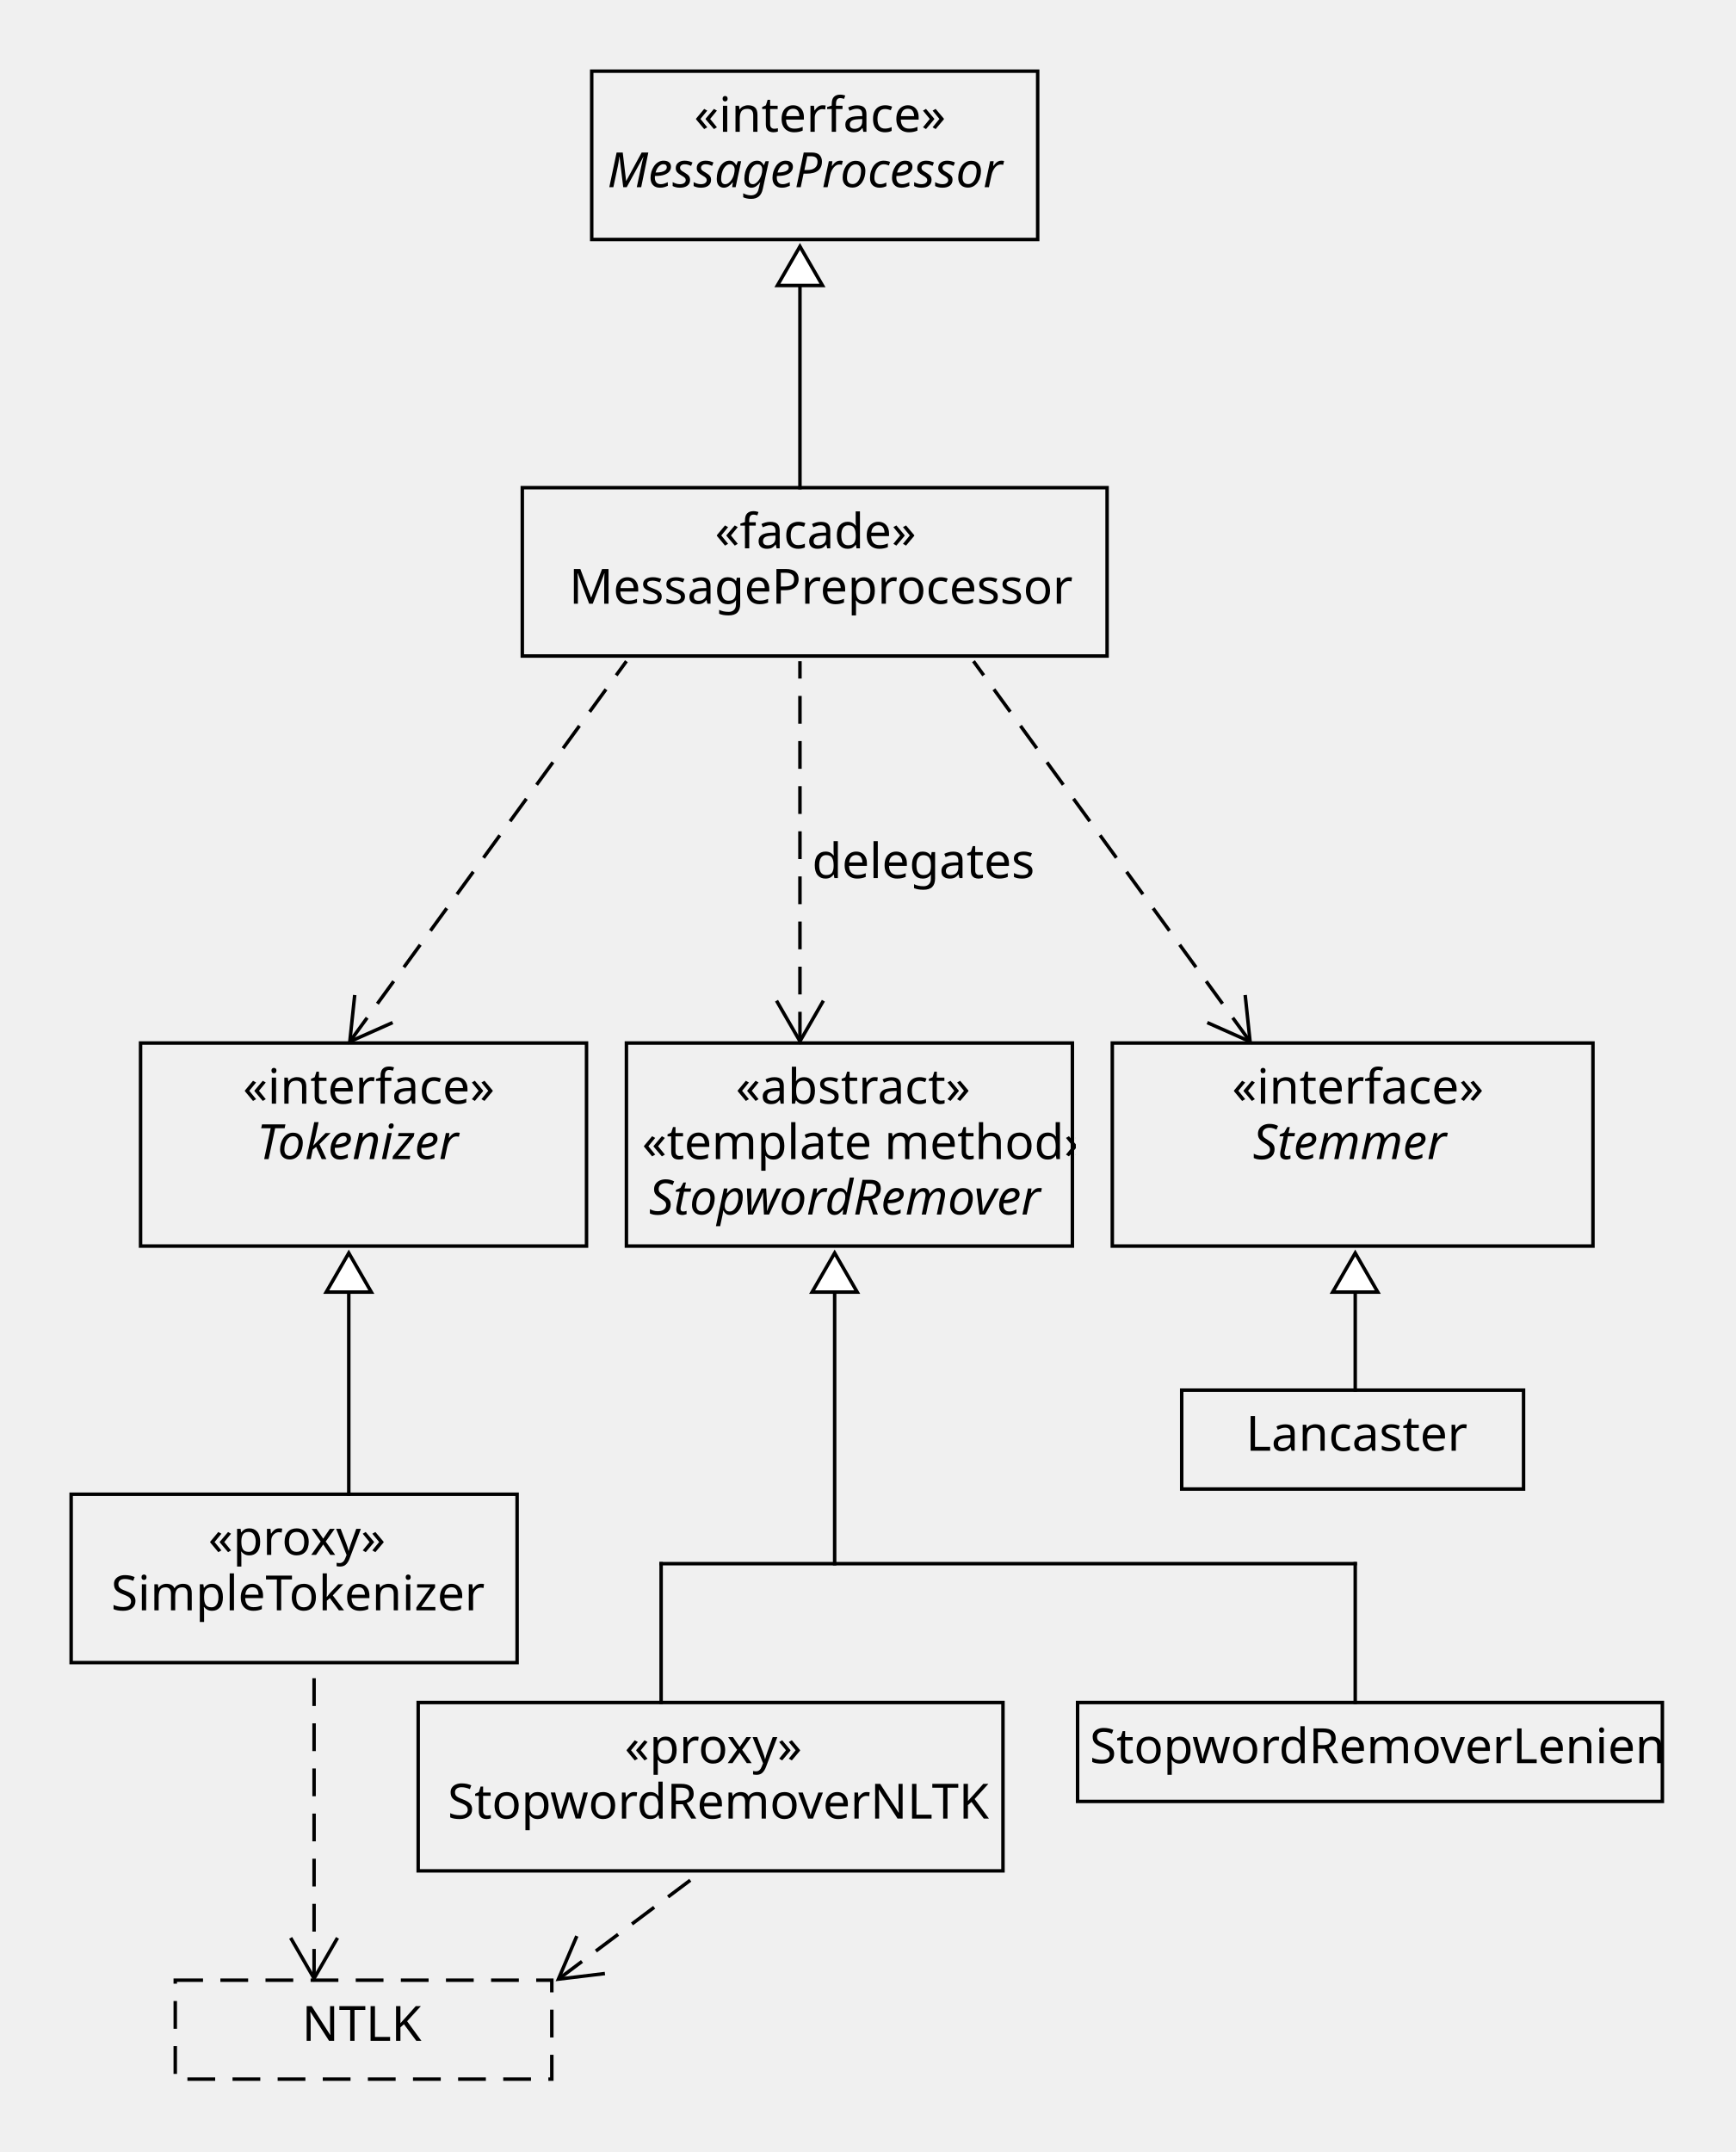
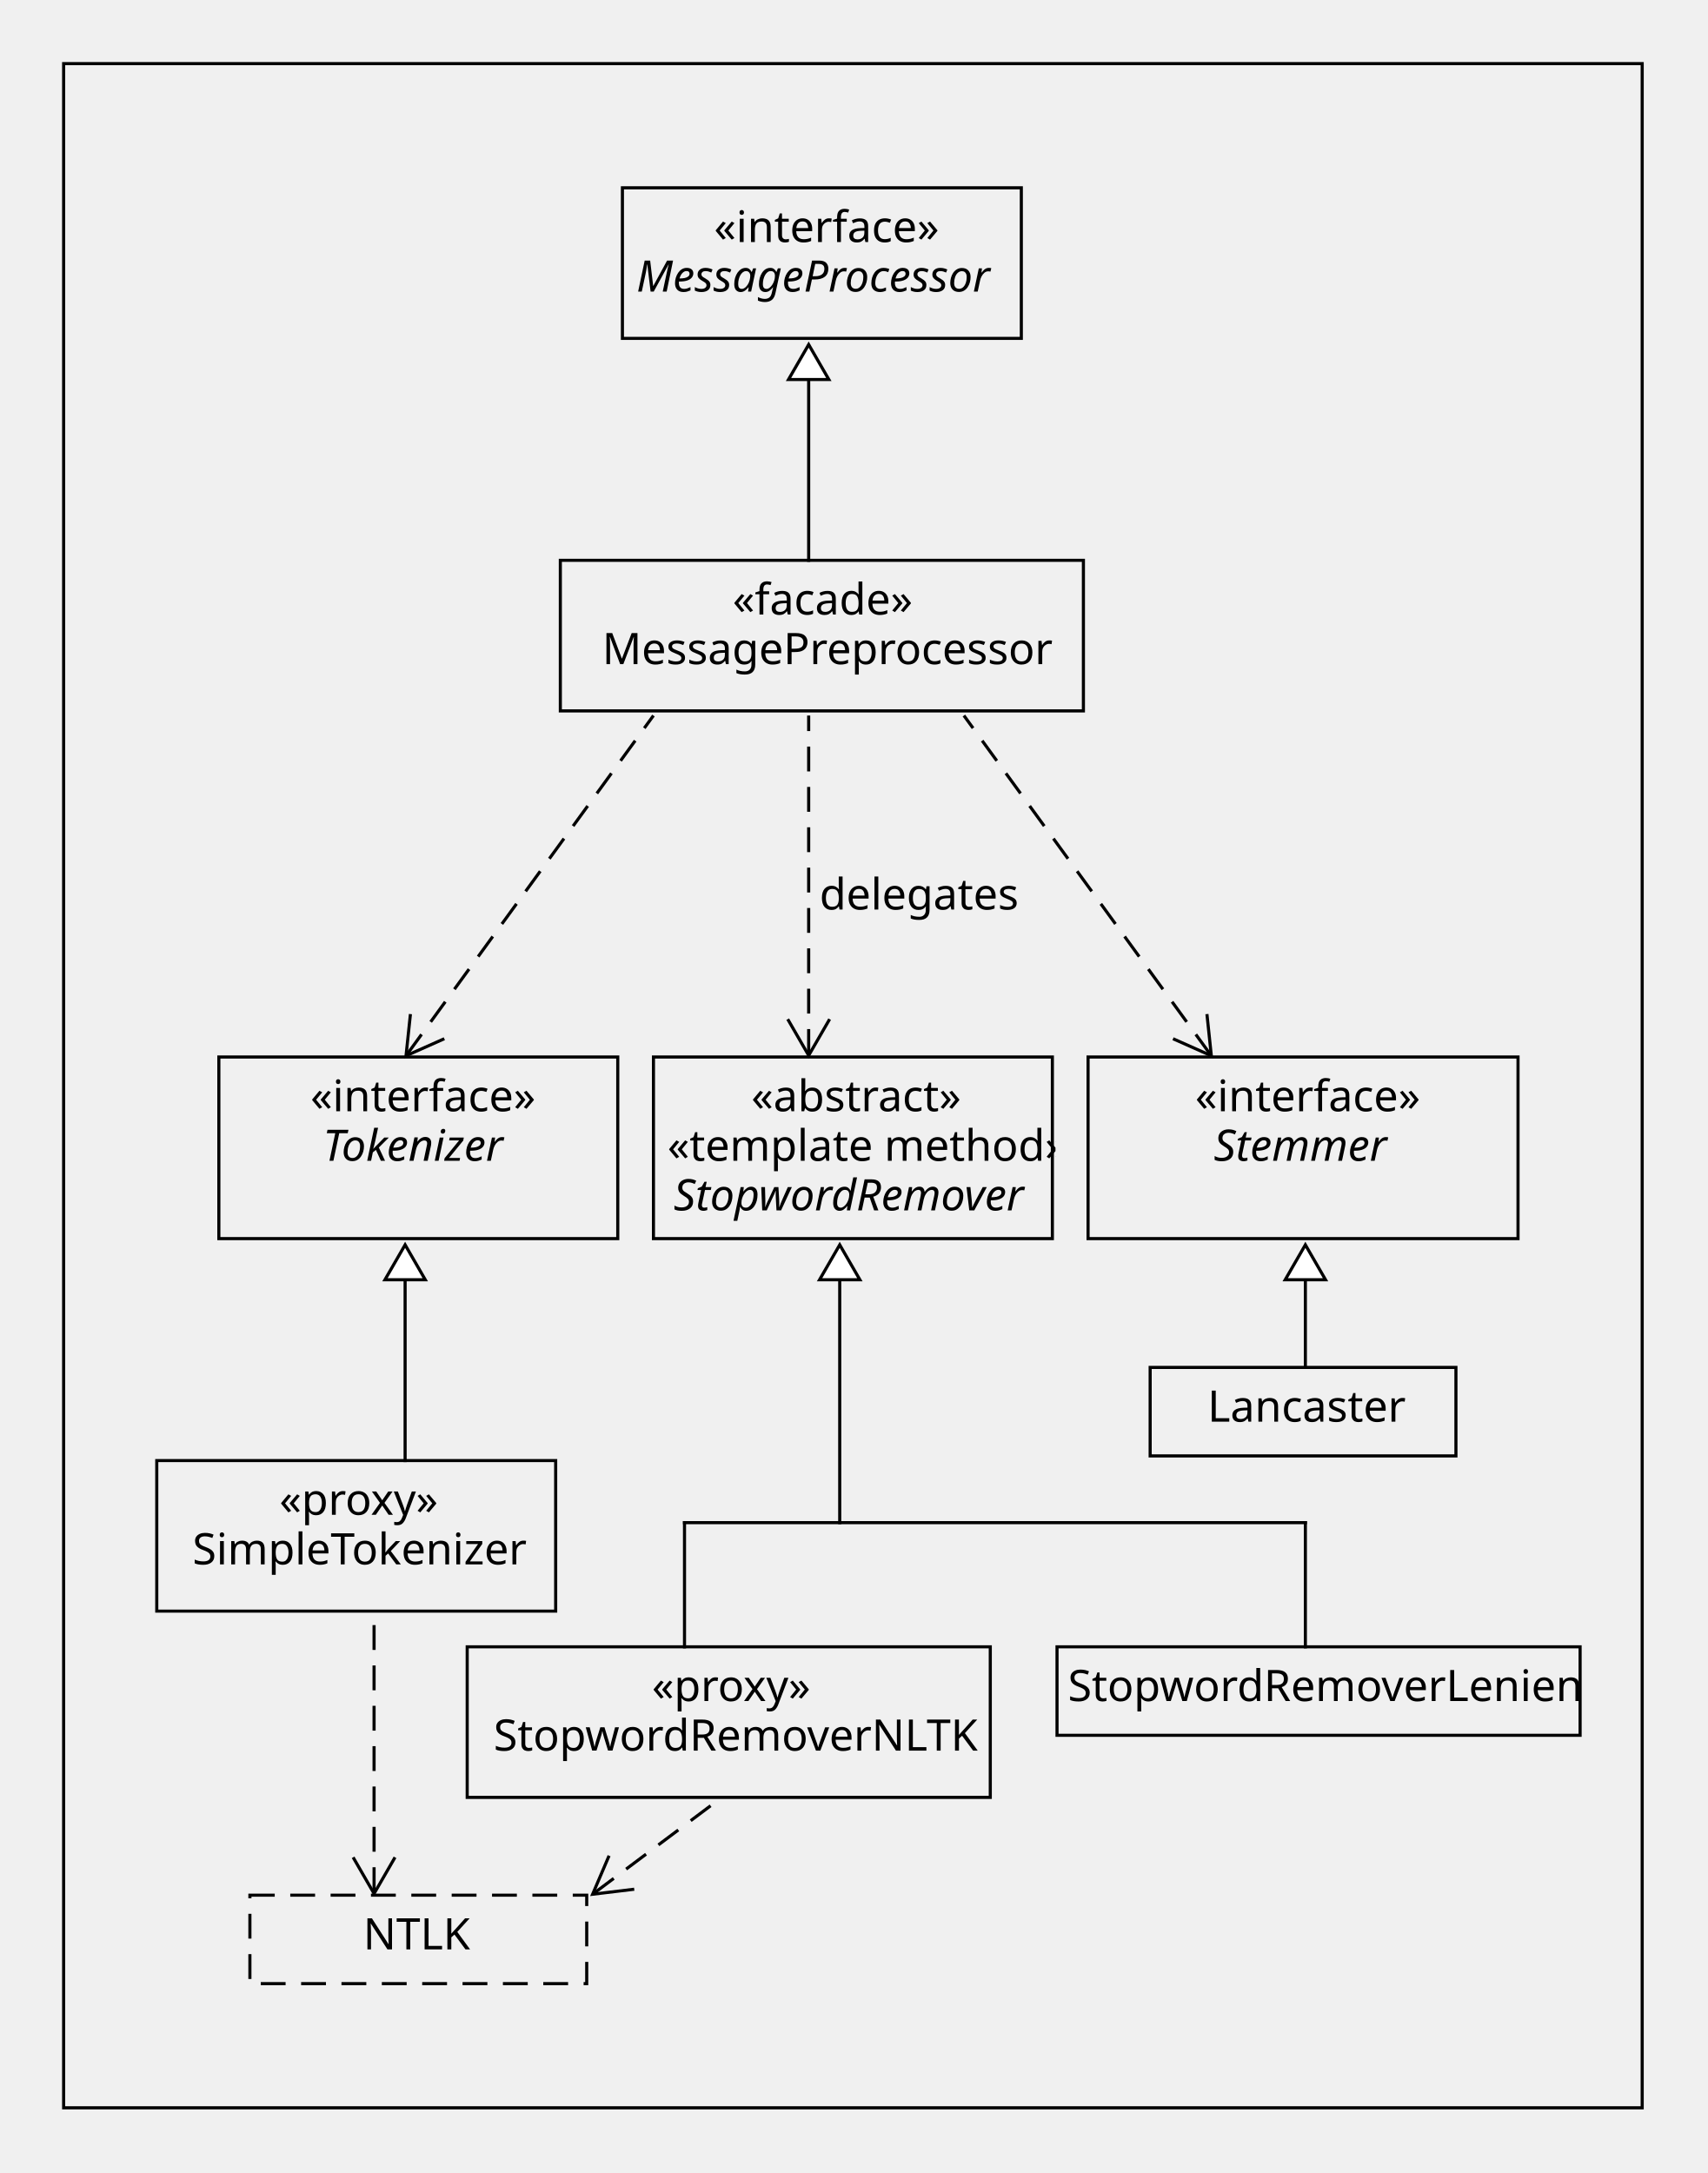
- <svg xmlns="http://www.w3.org/2000/svg" fill-opacity="1" color-rendering="auto" color-interpolation="auto" text-rendering="auto" stroke="black" stroke-linecap="square" width="500" stroke-miterlimit="10" shape-rendering="auto" stroke-opacity="1" fill="black" stroke-dasharray="none" font-weight="normal" stroke-width="1" viewBox="220 110 500 620" height="620" font-family="'Dialog'" font-style="normal" stroke-linejoin="miter" font-size="12px" stroke-dashoffset="0" image-rendering="auto">
+ <svg xmlns="http://www.w3.org/2000/svg" fill-opacity="1" color-rendering="auto" color-interpolation="auto" text-rendering="auto" stroke="black" stroke-linecap="square" width="550" stroke-miterlimit="10" shape-rendering="auto" stroke-opacity="1" fill="black" stroke-dasharray="none" font-weight="normal" stroke-width="1" viewBox="190 70 550 700" height="700" font-family="'Dialog'" font-style="normal" stroke-linejoin="miter" font-size="12px" stroke-dashoffset="0" image-rendering="auto">
  <defs id="genericDefs" />
  <g>
    <defs id="defs1">
      <clipPath clipPathUnits="userSpaceOnUse" id="clipPath1">
        <path d="M0 0 L2147483647 0 L2147483647 2147483647 L0 2147483647 L0 0 Z" />
      </clipPath>
      <clipPath clipPathUnits="userSpaceOnUse" id="clipPath2">
+         <path d="M0 0 L0 660 L510 660 L510 0 Z" />
+       </clipPath>
+       <clipPath clipPathUnits="userSpaceOnUse" id="clipPath3">
        <path d="M0 0 L0 30 L110 30 L110 0 Z" />
      </clipPath>
-       <clipPath clipPathUnits="userSpaceOnUse" id="clipPath3">
+       <clipPath clipPathUnits="userSpaceOnUse" id="clipPath4">
        <path d="M0 0 L0 30 L170 30 L170 0 Z" />
      </clipPath>
-       <clipPath clipPathUnits="userSpaceOnUse" id="clipPath4">
+       <clipPath clipPathUnits="userSpaceOnUse" id="clipPath5">
        <path d="M0 0 L0 50 L170 50 L170 0 Z" />
      </clipPath>
-       <clipPath clipPathUnits="userSpaceOnUse" id="clipPath5">
+       <clipPath clipPathUnits="userSpaceOnUse" id="clipPath6">
        <path d="M0 0 L0 30 L100 30 L100 0 Z" />
      </clipPath>
-       <clipPath clipPathUnits="userSpaceOnUse" id="clipPath6">
+       <clipPath clipPathUnits="userSpaceOnUse" id="clipPath7">
        <path d="M0 0 L0 50 L130 50 L130 0 Z" />
      </clipPath>
-       <clipPath clipPathUnits="userSpaceOnUse" id="clipPath7">
+       <clipPath clipPathUnits="userSpaceOnUse" id="clipPath8">
        <path d="M0 0 L0 60 L140 60 L140 0 Z" />
      </clipPath>
-       <clipPath clipPathUnits="userSpaceOnUse" id="clipPath8">
+       <clipPath clipPathUnits="userSpaceOnUse" id="clipPath9">
        <path d="M0 0 L0 60 L130 60 L130 0 Z" />
      </clipPath>
-       <clipPath clipPathUnits="userSpaceOnUse" id="clipPath9">
+       <clipPath clipPathUnits="userSpaceOnUse" id="clipPath10">
        <path d="M0 0 L0 60 L70 60 L70 0 Z" />
      </clipPath>
-       <clipPath clipPathUnits="userSpaceOnUse" id="clipPath10">
+       <clipPath clipPathUnits="userSpaceOnUse" id="clipPath11">
        <path d="M0 0 L0 120 L30 120 L30 0 Z" />
      </clipPath>
-       <clipPath clipPathUnits="userSpaceOnUse" id="clipPath11">
+       <clipPath clipPathUnits="userSpaceOnUse" id="clipPath12">
        <path d="M0 0 L0 70 L30 70 L30 0 Z" />
      </clipPath>
-       <clipPath clipPathUnits="userSpaceOnUse" id="clipPath12">
+       <clipPath clipPathUnits="userSpaceOnUse" id="clipPath13">
        <path d="M0 0 L0 30 L230 30 L230 0 Z" />
      </clipPath>
-       <clipPath clipPathUnits="userSpaceOnUse" id="clipPath13">
+       <clipPath clipPathUnits="userSpaceOnUse" id="clipPath14">
        <path d="M0 0 L0 100 L30 100 L30 0 Z" />
      </clipPath>
-       <clipPath clipPathUnits="userSpaceOnUse" id="clipPath14">
+       <clipPath clipPathUnits="userSpaceOnUse" id="clipPath15">
        <path d="M0 0 L0 140 L110 140 L110 0 Z" />
      </clipPath>
-       <clipPath clipPathUnits="userSpaceOnUse" id="clipPath15">
+       <clipPath clipPathUnits="userSpaceOnUse" id="clipPath16">
        <path d="M0 0 L0 140 L90 140 L90 0 Z" />
      </clipPath>
    </defs>
+     <g fill="rgb(255,255,255)" fill-opacity="0" transform="translate(210,90)" stroke-opacity="0" stroke="rgb(255,255,255)">
+       <rect x="0.5" width="508.5" height="658.5" y="0.5" clip-path="url(#clipPath2)" stroke="none" />
+     </g>
+     <g transform="translate(210,90)">
+       <rect fill="none" x="0.5" width="508.5" height="658.5" y="0.5" clip-path="url(#clipPath2)" />
+     </g>
    <g fill="rgb(255,255,255)" fill-opacity="0" transform="translate(270,680)" stroke-opacity="0" stroke="rgb(255,255,255)">
-       <rect x="0.5" width="108.5" height="28.5" y="0.5" clip-path="url(#clipPath2)" stroke="none" />
+       <rect x="0.5" width="108.5" height="28.5" y="0.5" clip-path="url(#clipPath3)" stroke="none" />
    </g>
    <g stroke-dasharray="8,5" stroke-miterlimit="5" transform="translate(270,680)" stroke-linecap="butt">
-       <rect fill="none" x="0.5" width="108.5" height="28.5" y="0.5" clip-path="url(#clipPath2)" />
-       <text x="37" font-size="14px" y="17.969" clip-path="url(#clipPath2)" font-family="sans-serif" stroke="none" xml:space="preserve">NTLK</text>
+       <rect fill="none" x="0.5" width="108.5" height="28.5" y="0.5" clip-path="url(#clipPath3)" />
+       <text x="37" font-size="14px" y="17.969" clip-path="url(#clipPath3)" font-family="sans-serif" stroke="none" xml:space="preserve">NTLK</text>
    </g>
    <g fill="rgb(255,255,255)" fill-opacity="0" transform="translate(530,600)" stroke-opacity="0" stroke="rgb(255,255,255)">
-       <rect x="0.5" width="168.5" height="28.5" y="0.5" clip-path="url(#clipPath3)" stroke="none" />
+       <rect x="0.5" width="168.5" height="28.5" y="0.5" clip-path="url(#clipPath4)" stroke="none" />
    </g>
    <g transform="translate(530,600)">
-       <rect fill="none" x="0.5" width="168.5" height="28.5" y="0.5" clip-path="url(#clipPath3)" />
-       <text x="4" font-size="14px" y="17.969" clip-path="url(#clipPath3)" font-family="sans-serif" stroke="none" xml:space="preserve">StopwordRemoverLenient</text>
+       <rect fill="none" x="0.5" width="168.5" height="28.5" y="0.5" clip-path="url(#clipPath4)" />
+       <text x="4" font-size="14px" y="17.969" clip-path="url(#clipPath4)" font-family="sans-serif" stroke="none" xml:space="preserve">StopwordRemoverLenient</text>
    </g>
    <g fill="rgb(255,255,255)" fill-opacity="0" transform="translate(340,600)" stroke-opacity="0" stroke="rgb(255,255,255)">
-       <rect x="0.5" width="168.5" height="48.5" y="0.5" clip-path="url(#clipPath4)" stroke="none" />
+       <rect x="0.5" width="168.5" height="48.5" y="0.5" clip-path="url(#clipPath5)" stroke="none" />
    </g>
    <g transform="translate(340,600)">
-       <rect fill="none" x="0.5" width="168.5" height="48.5" y="0.5" clip-path="url(#clipPath4)" />
-       <text x="60" font-size="14px" y="17.969" clip-path="url(#clipPath4)" font-family="sans-serif" stroke="none" xml:space="preserve">«proxy»</text>
-       <text x="9" font-size="14px" y="33.938" clip-path="url(#clipPath4)" font-family="sans-serif" stroke="none" xml:space="preserve">StopwordRemoverNLTK</text>
+       <rect fill="none" x="0.5" width="168.5" height="48.5" y="0.5" clip-path="url(#clipPath5)" />
+       <text x="60" font-size="14px" y="17.969" clip-path="url(#clipPath5)" font-family="sans-serif" stroke="none" xml:space="preserve">«proxy»</text>
+       <text x="9" font-size="14px" y="33.938" clip-path="url(#clipPath5)" font-family="sans-serif" stroke="none" xml:space="preserve">StopwordRemoverNLTK</text>
    </g>
    <g fill="rgb(255,255,255)" fill-opacity="0" transform="translate(560,510)" stroke-opacity="0" stroke="rgb(255,255,255)">
-       <rect x="0.5" width="98.5" height="28.5" y="0.5" clip-path="url(#clipPath5)" stroke="none" />
+       <rect x="0.5" width="98.5" height="28.5" y="0.5" clip-path="url(#clipPath6)" stroke="none" />
    </g>
    <g transform="translate(560,510)">
-       <rect fill="none" x="0.5" width="98.5" height="28.5" y="0.5" clip-path="url(#clipPath5)" />
-       <text x="19" font-size="14px" y="17.969" clip-path="url(#clipPath5)" font-family="sans-serif" stroke="none" xml:space="preserve">Lancaster</text>
+       <rect fill="none" x="0.5" width="98.5" height="28.5" y="0.5" clip-path="url(#clipPath6)" />
+       <text x="19" font-size="14px" y="17.969" clip-path="url(#clipPath6)" font-family="sans-serif" stroke="none" xml:space="preserve">Lancaster</text>
    </g>
    <g fill="rgb(255,255,255)" fill-opacity="0" transform="translate(240,540)" stroke-opacity="0" stroke="rgb(255,255,255)">
-       <rect x="0.5" width="128.5" height="48.5" y="0.5" clip-path="url(#clipPath6)" stroke="none" />
+       <rect x="0.5" width="128.5" height="48.5" y="0.5" clip-path="url(#clipPath7)" stroke="none" />
    </g>
    <g transform="translate(240,540)">
-       <rect fill="none" x="0.5" width="128.5" height="48.5" y="0.5" clip-path="url(#clipPath6)" />
-       <text x="40" font-size="14px" y="17.969" clip-path="url(#clipPath6)" font-family="sans-serif" stroke="none" xml:space="preserve">«proxy»</text>
-       <text x="12" font-size="14px" y="33.938" clip-path="url(#clipPath6)" font-family="sans-serif" stroke="none" xml:space="preserve">SimpleTokenizer</text>
+       <rect fill="none" x="0.5" width="128.5" height="48.5" y="0.5" clip-path="url(#clipPath7)" />
+       <text x="40" font-size="14px" y="17.969" clip-path="url(#clipPath7)" font-family="sans-serif" stroke="none" xml:space="preserve">«proxy»</text>
+       <text x="12" font-size="14px" y="33.938" clip-path="url(#clipPath7)" font-family="sans-serif" stroke="none" xml:space="preserve">SimpleTokenizer</text>
    </g>
    <g fill="rgb(255,255,255)" fill-opacity="0" transform="translate(540,410)" stroke-opacity="0" stroke="rgb(255,255,255)">
-       <rect x="0.5" width="138.5" height="58.5" y="0.5" clip-path="url(#clipPath7)" stroke="none" />
+       <rect x="0.5" width="138.5" height="58.5" y="0.5" clip-path="url(#clipPath8)" stroke="none" />
    </g>
    <g transform="translate(540,410)">
-       <rect fill="none" x="0.5" width="138.5" height="58.5" y="0.5" clip-path="url(#clipPath7)" />
-       <text x="35" font-size="14px" y="17.969" clip-path="url(#clipPath7)" font-family="sans-serif" stroke="none" xml:space="preserve">«interface»</text>
-       <text x="41" font-size="14px" y="33.938" clip-path="url(#clipPath7)" font-family="sans-serif" font-style="italic" stroke="none" xml:space="preserve">Stemmer</text>
+       <rect fill="none" x="0.5" width="138.5" height="58.5" y="0.5" clip-path="url(#clipPath8)" />
+       <text x="35" font-size="14px" y="17.969" clip-path="url(#clipPath8)" font-family="sans-serif" stroke="none" xml:space="preserve">«interface»</text>
+       <text x="41" font-size="14px" y="33.938" clip-path="url(#clipPath8)" font-family="sans-serif" font-style="italic" stroke="none" xml:space="preserve">Stemmer</text>
    </g>
    <g fill="rgb(255,255,255)" fill-opacity="0" transform="translate(260,410)" stroke-opacity="0" stroke="rgb(255,255,255)">
-       <rect x="0.5" width="128.5" height="58.5" y="0.5" clip-path="url(#clipPath8)" stroke="none" />
+       <rect x="0.5" width="128.5" height="58.5" y="0.5" clip-path="url(#clipPath9)" stroke="none" />
    </g>
    <g transform="translate(260,410)">
-       <rect fill="none" x="0.5" width="128.5" height="58.5" y="0.5" clip-path="url(#clipPath8)" />
-       <text x="30" font-size="14px" y="17.969" clip-path="url(#clipPath8)" font-family="sans-serif" stroke="none" xml:space="preserve">«interface»</text>
-       <text x="34" font-size="14px" y="33.938" clip-path="url(#clipPath8)" font-family="sans-serif" font-style="italic" stroke="none" xml:space="preserve">Tokenizer</text>
+       <rect fill="none" x="0.5" width="128.5" height="58.5" y="0.5" clip-path="url(#clipPath9)" />
+       <text x="30" font-size="14px" y="17.969" clip-path="url(#clipPath9)" font-family="sans-serif" stroke="none" xml:space="preserve">«interface»</text>
+       <text x="34" font-size="14px" y="33.938" clip-path="url(#clipPath9)" font-family="sans-serif" font-style="italic" stroke="none" xml:space="preserve">Tokenizer</text>
    </g>
    <g fill="rgb(255,255,255)" fill-opacity="0" transform="translate(400,410)" stroke-opacity="0" stroke="rgb(255,255,255)">
-       <rect x="0.5" width="128.5" height="58.5" y="0.5" clip-path="url(#clipPath8)" stroke="none" />
+       <rect x="0.5" width="128.5" height="58.5" y="0.5" clip-path="url(#clipPath9)" stroke="none" />
    </g>
    <g transform="translate(400,410)">
-       <rect fill="none" x="0.5" width="128.5" height="58.5" y="0.5" clip-path="url(#clipPath8)" />
-       <text x="32" font-size="14px" y="17.969" clip-path="url(#clipPath8)" font-family="sans-serif" stroke="none" xml:space="preserve">«abstract»</text>
-       <text x="5" font-size="14px" y="33.938" clip-path="url(#clipPath8)" font-family="sans-serif" stroke="none" xml:space="preserve">«template method»</text>
-       <text x="7" font-size="14px" y="49.906" clip-path="url(#clipPath8)" font-family="sans-serif" font-style="italic" stroke="none" xml:space="preserve">StopwordRemover</text>
+       <rect fill="none" x="0.5" width="128.5" height="58.5" y="0.5" clip-path="url(#clipPath9)" />
+       <text x="32" font-size="14px" y="17.969" clip-path="url(#clipPath9)" font-family="sans-serif" stroke="none" xml:space="preserve">«abstract»</text>
+       <text x="5" font-size="14px" y="33.938" clip-path="url(#clipPath9)" font-family="sans-serif" stroke="none" xml:space="preserve">«template method»</text>
+       <text x="7" font-size="14px" y="49.906" clip-path="url(#clipPath9)" font-family="sans-serif" font-style="italic" stroke="none" xml:space="preserve">StopwordRemover</text>
    </g>
    <g fill="rgb(255,255,255)" fill-opacity="0" transform="translate(370,250)" stroke-opacity="0" stroke="rgb(255,255,255)">
-       <rect x="0.5" width="168.5" height="48.5" y="0.5" clip-path="url(#clipPath4)" stroke="none" />
+       <rect x="0.5" width="168.5" height="48.5" y="0.5" clip-path="url(#clipPath5)" stroke="none" />
    </g>
    <g transform="translate(370,250)">
-       <rect fill="none" x="0.5" width="168.5" height="48.5" y="0.5" clip-path="url(#clipPath4)" />
-       <text x="56" font-size="14px" y="17.969" clip-path="url(#clipPath4)" font-family="sans-serif" stroke="none" xml:space="preserve">«facade»</text>
-       <text x="14" font-size="14px" y="33.938" clip-path="url(#clipPath4)" font-family="sans-serif" stroke="none" xml:space="preserve">MessagePreprocessor</text>
+       <rect fill="none" x="0.5" width="168.5" height="48.5" y="0.5" clip-path="url(#clipPath5)" />
+       <text x="56" font-size="14px" y="17.969" clip-path="url(#clipPath5)" font-family="sans-serif" stroke="none" xml:space="preserve">«facade»</text>
+       <text x="14" font-size="14px" y="33.938" clip-path="url(#clipPath5)" font-family="sans-serif" stroke="none" xml:space="preserve">MessagePreprocessor</text>
    </g>
    <g fill="rgb(255,255,255)" fill-opacity="0" transform="translate(390,130)" stroke-opacity="0" stroke="rgb(255,255,255)">
-       <rect x="0.5" width="128.5" height="48.5" y="0.5" clip-path="url(#clipPath6)" stroke="none" />
+       <rect x="0.5" width="128.5" height="48.5" y="0.5" clip-path="url(#clipPath7)" stroke="none" />
    </g>
    <g transform="translate(390,130)">
-       <rect fill="none" x="0.5" width="128.5" height="48.5" y="0.5" clip-path="url(#clipPath6)" />
-       <text x="30" font-size="14px" y="17.969" clip-path="url(#clipPath6)" font-family="sans-serif" stroke="none" xml:space="preserve">«interface»</text>
-       <text x="5" font-size="14px" y="33.938" clip-path="url(#clipPath6)" font-family="sans-serif" font-style="italic" stroke="none" xml:space="preserve">MessageProcessor</text>
+       <rect fill="none" x="0.5" width="128.5" height="48.5" y="0.5" clip-path="url(#clipPath7)" />
+       <text x="30" font-size="14px" y="17.969" clip-path="url(#clipPath7)" font-family="sans-serif" stroke="none" xml:space="preserve">«interface»</text>
+       <text x="5" font-size="14px" y="33.938" clip-path="url(#clipPath7)" font-family="sans-serif" font-style="italic" stroke="none" xml:space="preserve">MessageProcessor</text>
    </g>
    <g stroke-dasharray="8,5" stroke-miterlimit="5" transform="translate(370,640)" stroke-linecap="butt">
-       <path fill="none" d="M11.3 39.9 L50.5 10.5" clip-path="url(#clipPath9)" />
-       <path fill="none" stroke-miterlimit="10" stroke-dasharray="none" d="M23.807 38.645 L10.9 40.2 L16.007 28.245" clip-path="url(#clipPath9)" stroke-linecap="square" />
+       <path fill="none" d="M11.3 39.9 L50.5 10.5" clip-path="url(#clipPath10)" />
+       <path fill="none" stroke-miterlimit="10" stroke-dasharray="none" d="M23.807 38.645 L10.9 40.2 L16.007 28.245" clip-path="url(#clipPath10)" stroke-linecap="square" />
    </g>
    <g stroke-dasharray="8,5" stroke-miterlimit="5" transform="translate(300,580)" stroke-linecap="butt">
-       <path fill="none" d="M10.5 99.5 L10.5 10.5" clip-path="url(#clipPath10)" />
-       <path fill="none" stroke-miterlimit="10" stroke-dasharray="none" d="M17 88.742 L10.5 100 L4 88.742" clip-path="url(#clipPath10)" stroke-linecap="square" />
+       <path fill="none" d="M10.5 99.5 L10.5 10.5" clip-path="url(#clipPath11)" />
+       <path fill="none" stroke-miterlimit="10" stroke-dasharray="none" d="M17 88.742 L10.5 100 L4 88.742" clip-path="url(#clipPath11)" stroke-linecap="square" />
    </g>
    <g transform="translate(600,550)">
-       <path fill="none" d="M10.5 10.5 L10.5 50.5" clip-path="url(#clipPath11)" />
+       <path fill="none" d="M10.5 10.5 L10.5 50.5" clip-path="url(#clipPath12)" />
    </g>
    <g transform="translate(400,550)">
-       <path fill="none" d="M10.5 10.5 L10.5 50.5" clip-path="url(#clipPath11)" />
+       <path fill="none" d="M10.5 10.5 L10.5 50.5" clip-path="url(#clipPath12)" />
    </g>
    <g transform="translate(400,550)">
-       <path fill="none" d="M10.5 10.5 L210.5 10.5" clip-path="url(#clipPath12)" />
+       <path fill="none" d="M10.5 10.5 L210.5 10.5" clip-path="url(#clipPath13)" />
    </g>
    <g transform="translate(450,460)">
-       <path fill="none" d="M10.5 11.5 L10.5 100.5" clip-path="url(#clipPath10)" />
-       <path fill="white" d="M4 22.258 L10.5 11 L17 22.258 Z" clip-path="url(#clipPath10)" stroke="none" />
-       <path fill="none" d="M4 22.258 L10.5 11 L17 22.258 Z" clip-path="url(#clipPath10)" />
-     </g>
-     <g transform="translate(600,460)">
-       <path fill="none" d="M10.5 11.5 L10.5 50.5" clip-path="url(#clipPath11)" />
+       <path fill="none" d="M10.5 11.5 L10.5 100.5" clip-path="url(#clipPath11)" />
      <path fill="white" d="M4 22.258 L10.5 11 L17 22.258 Z" clip-path="url(#clipPath11)" stroke="none" />
      <path fill="none" d="M4 22.258 L10.5 11 L17 22.258 Z" clip-path="url(#clipPath11)" />
    </g>
+     <g transform="translate(600,460)">
+       <path fill="none" d="M10.5 11.5 L10.5 50.5" clip-path="url(#clipPath12)" />
+       <path fill="white" d="M4 22.258 L10.5 11 L17 22.258 Z" clip-path="url(#clipPath12)" stroke="none" />
+       <path fill="none" d="M4 22.258 L10.5 11 L17 22.258 Z" clip-path="url(#clipPath12)" />
+     </g>
    <g transform="translate(310,460)">
-       <path fill="none" d="M10.5 11.5 L10.5 80.5" clip-path="url(#clipPath13)" />
-       <path fill="white" d="M4 22.258 L10.5 11 L17 22.258 Z" clip-path="url(#clipPath13)" stroke="none" />
-       <path fill="none" d="M4 22.258 L10.5 11 L17 22.258 Z" clip-path="url(#clipPath13)" />
+       <path fill="none" d="M10.5 11.5 L10.5 80.5" clip-path="url(#clipPath14)" />
+       <path fill="white" d="M4 22.258 L10.5 11 L17 22.258 Z" clip-path="url(#clipPath14)" stroke="none" />
+       <path fill="none" d="M4 22.258 L10.5 11 L17 22.258 Z" clip-path="url(#clipPath14)" />
    </g>
    <g transform="translate(440,170)">
-       <path fill="none" d="M10.5 11.5 L10.5 80.5" clip-path="url(#clipPath13)" />
-       <path fill="white" d="M4 22.258 L10.5 11 L17 22.258 Z" clip-path="url(#clipPath13)" stroke="none" />
-       <path fill="none" d="M4 22.258 L10.5 11 L17 22.258 Z" clip-path="url(#clipPath13)" />
+       <path fill="none" d="M10.5 11.5 L10.5 80.5" clip-path="url(#clipPath14)" />
+       <path fill="white" d="M4 22.258 L10.5 11 L17 22.258 Z" clip-path="url(#clipPath14)" stroke="none" />
+       <path fill="none" d="M4 22.258 L10.5 11 L17 22.258 Z" clip-path="url(#clipPath14)" />
    </g>
    <g stroke-dasharray="8,5" stroke-miterlimit="5" transform="translate(310,290)" stroke-linecap="butt">
-       <path fill="none" d="M11.088 119.691 L90.5 10.5" clip-path="url(#clipPath14)" />
-       <path fill="none" stroke-miterlimit="10" stroke-dasharray="none" d="M22.673 114.814 L10.794 120.096 L12.159 107.168" clip-path="url(#clipPath14)" stroke-linecap="square" />
+       <path fill="none" d="M11.088 119.691 L90.5 10.5" clip-path="url(#clipPath15)" />
+       <path fill="none" stroke-miterlimit="10" stroke-dasharray="none" d="M22.673 114.814 L10.794 120.096 L12.159 107.168" clip-path="url(#clipPath15)" stroke-linecap="square" />
    </g>
    <g stroke-dasharray="8,5" stroke-miterlimit="5" transform="translate(440,290)" stroke-linecap="butt">
-       <path fill="none" d="M10.5 119.5 L10.5 10.5" clip-path="url(#clipPath15)" />
-       <path fill="none" stroke-miterlimit="10" stroke-dasharray="none" d="M17 108.742 L10.5 120 L4 108.742" clip-path="url(#clipPath15)" stroke-linecap="square" />
+       <path fill="none" d="M10.5 119.5 L10.5 10.5" clip-path="url(#clipPath16)" />
+       <path fill="none" stroke-miterlimit="10" stroke-dasharray="none" d="M17 108.742 L10.5 120 L4 108.742" clip-path="url(#clipPath16)" stroke-linecap="square" />
    </g>
    <g font-family="sans-serif" font-size="14px" transform="translate(440,290)">
-       <text x="14" xml:space="preserve" y="72.984" clip-path="url(#clipPath15)" stroke="none">delegates</text>
+       <text x="14" xml:space="preserve" y="72.984" clip-path="url(#clipPath16)" stroke="none">delegates</text>
    </g>
    <g stroke-dasharray="8,5" stroke-miterlimit="5" transform="translate(490,290)" stroke-linecap="butt">
-       <path fill="none" d="M89.912 119.691 L10.5 10.5" clip-path="url(#clipPath14)" />
-       <path fill="none" stroke-miterlimit="10" stroke-dasharray="none" d="M88.841 107.168 L90.206 120.096 L78.327 114.814" clip-path="url(#clipPath14)" stroke-linecap="square" />
+       <path fill="none" d="M89.912 119.691 L10.5 10.5" clip-path="url(#clipPath15)" />
+       <path fill="none" stroke-miterlimit="10" stroke-dasharray="none" d="M88.841 107.168 L90.206 120.096 L78.327 114.814" clip-path="url(#clipPath15)" stroke-linecap="square" />
    </g>
  </g>
</svg>
